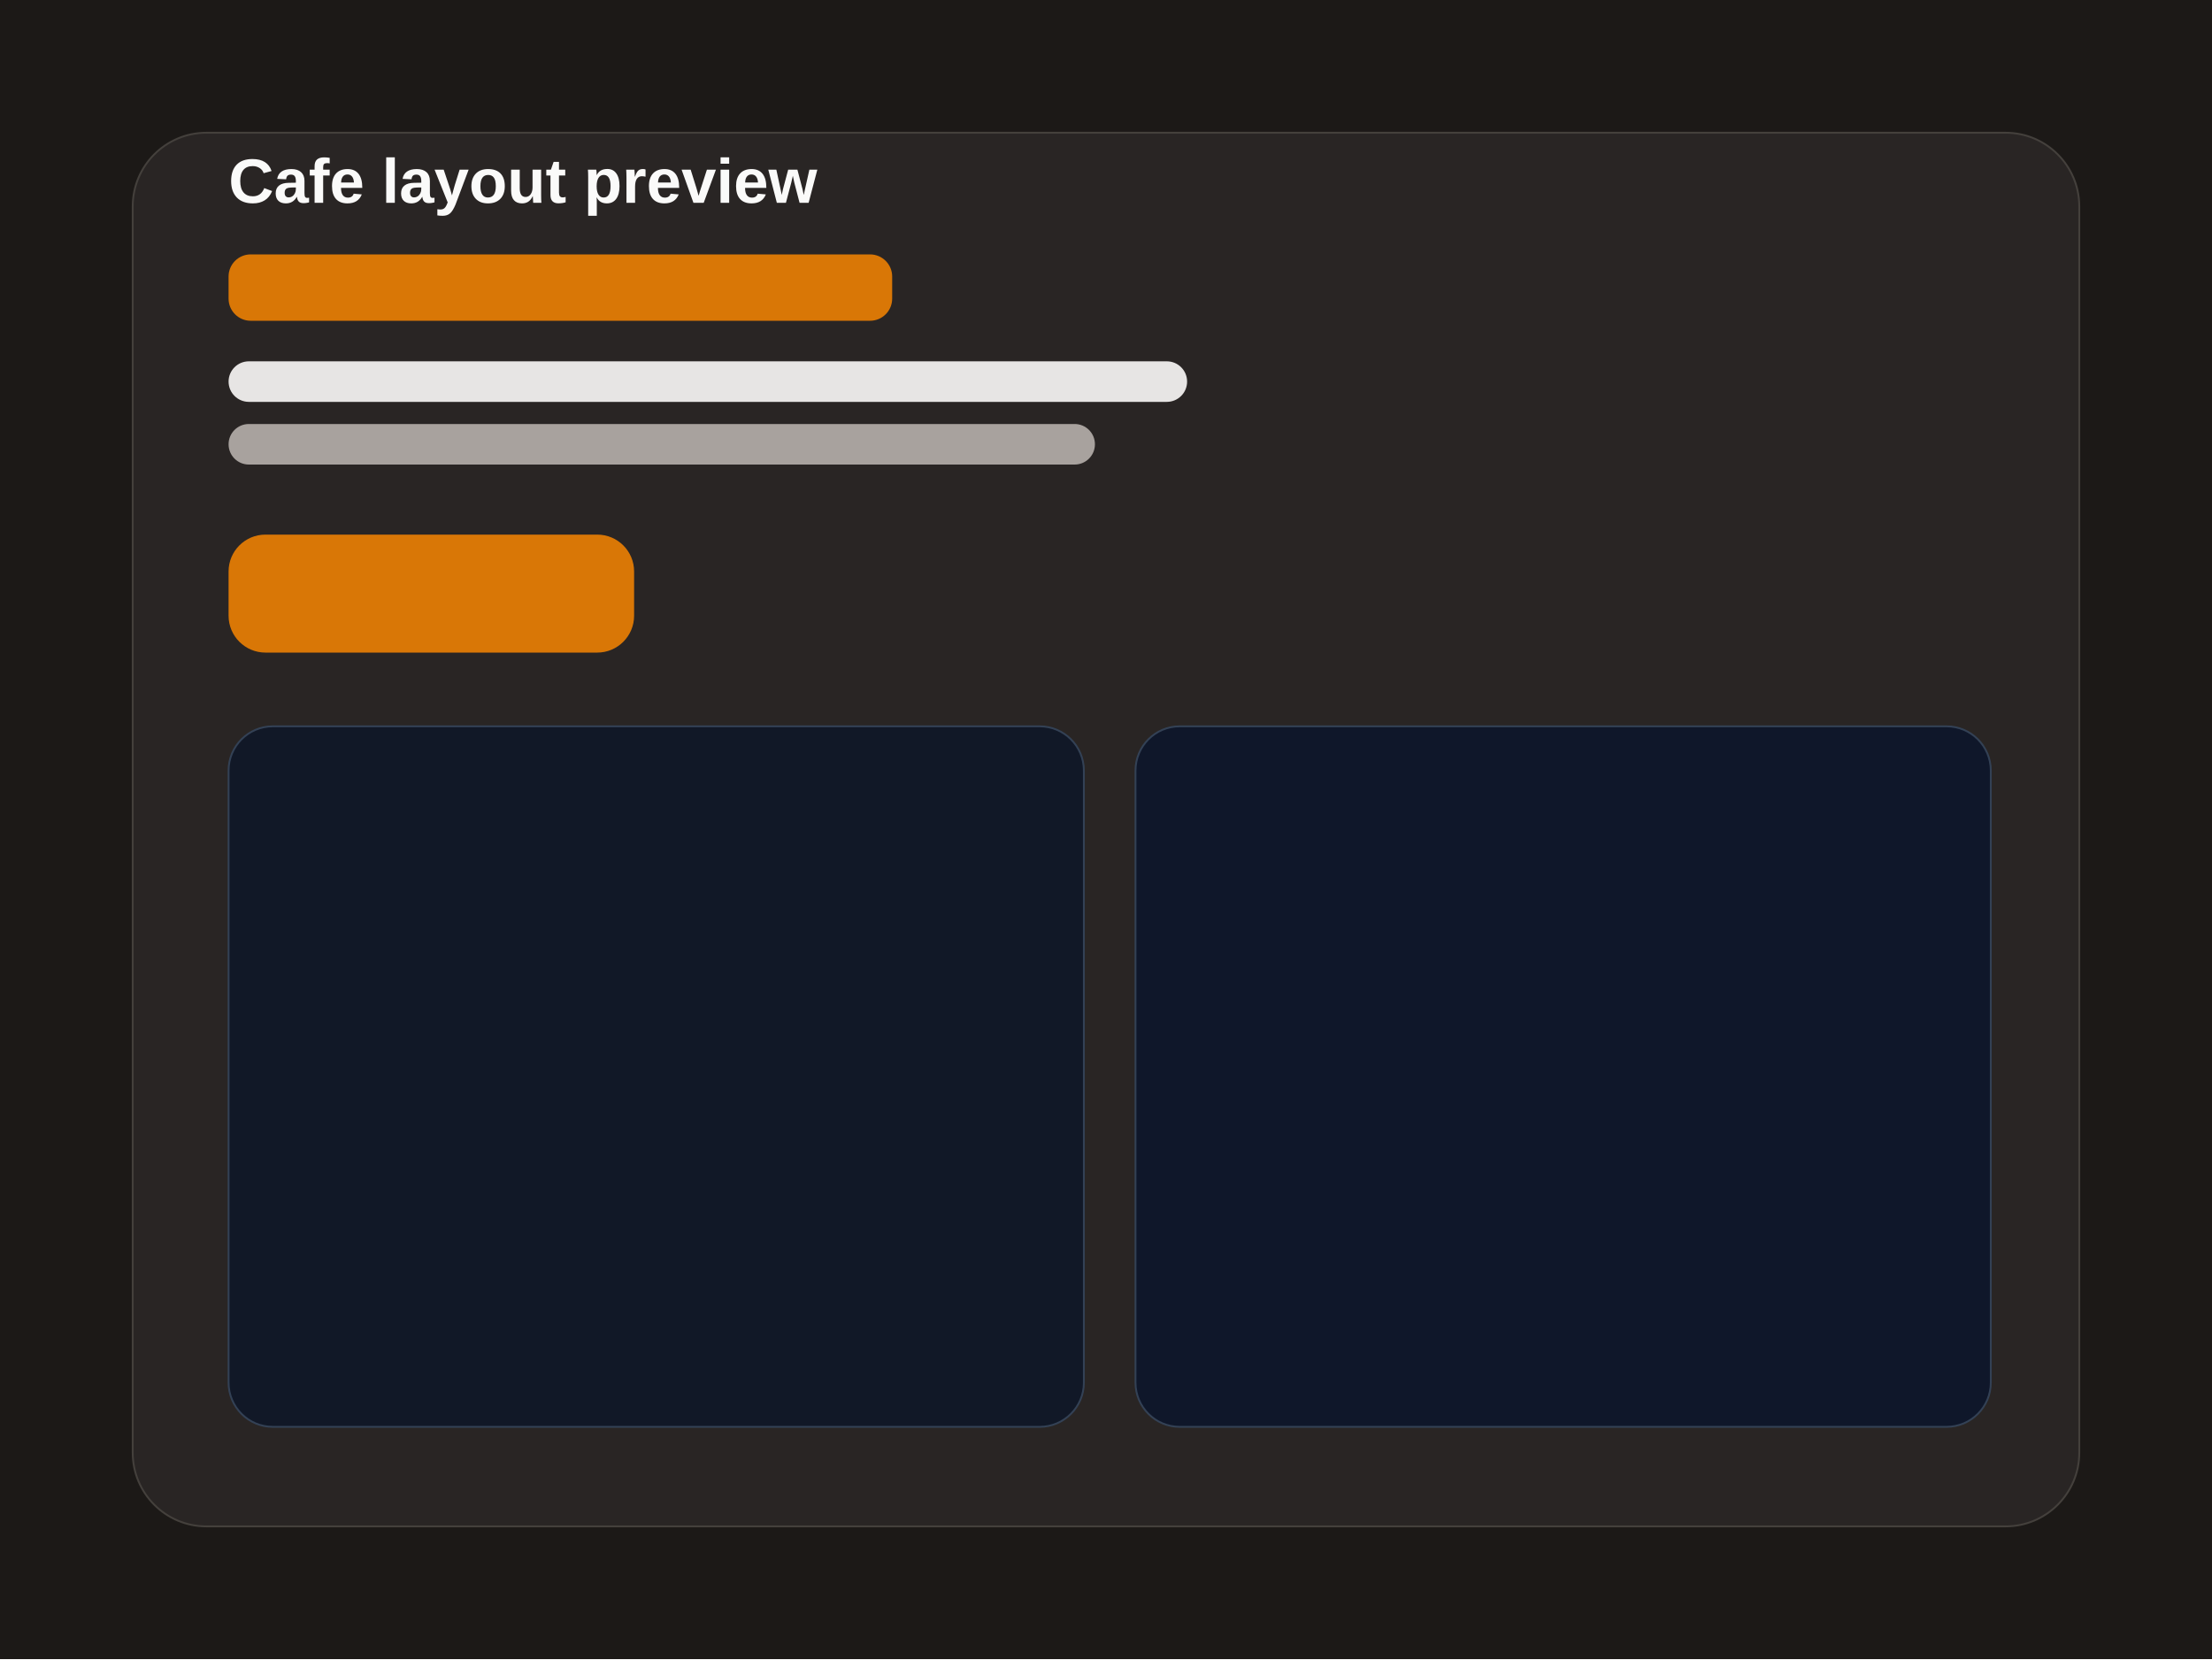
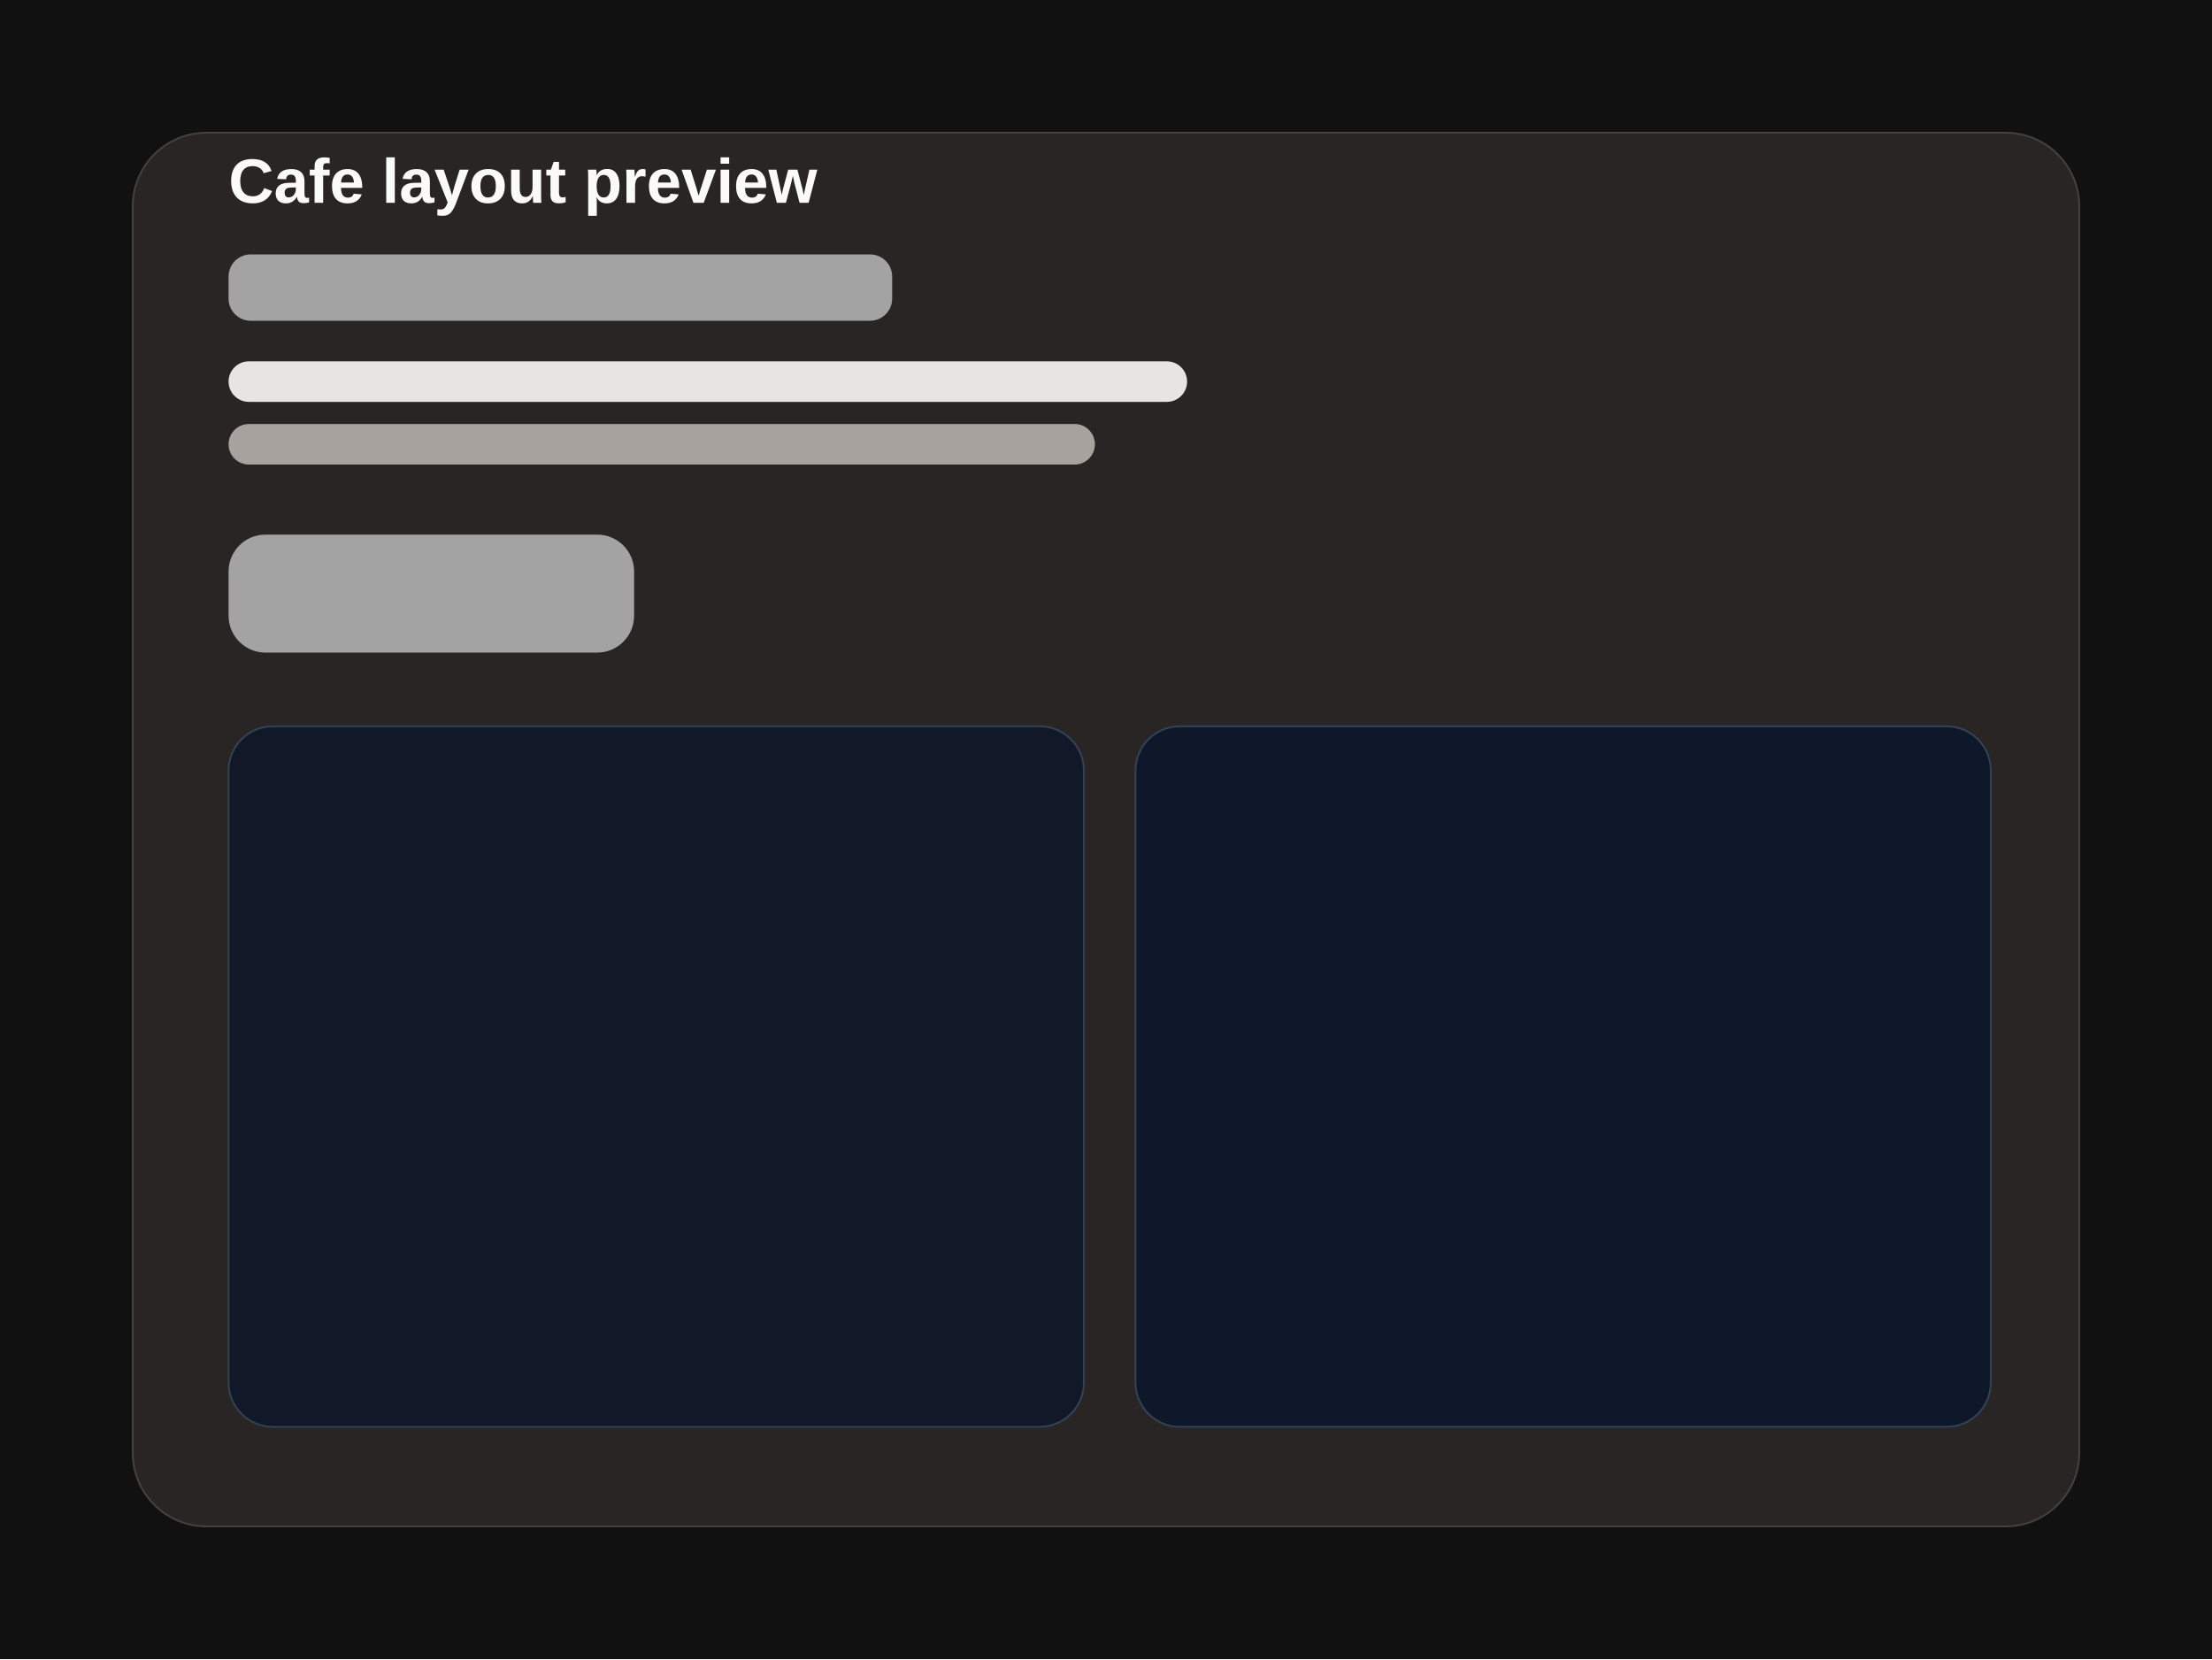
<svg xmlns="http://www.w3.org/2000/svg" width="1200" height="900" viewBox="0 0 1200 900" fill="none">
-   <rect width="1200" height="900" fill="#1c1917" />
+   <rect width="1200" height="900" fill="#111111" />
  <rect x="72" y="72" width="1056" height="756" rx="40" fill="#292524" stroke="#44403c" />
-   <rect x="124" y="138" width="360" height="36" rx="12" fill="#d97706" />
+   <rect x="124" y="138" width="360" height="36" rx="12" fill="#a3a3a3" />
  <rect x="124" y="196" width="520" height="22" rx="11" fill="#e7e5e4" />
  <rect x="124" y="230" width="470" height="22" rx="11" fill="#a8a29e" />
-   <rect x="124" y="290" width="220" height="64" rx="20" fill="#d97706" />
+   <rect x="124" y="290" width="220" height="64" rx="20" fill="#a3a3a3" />
  <rect x="124" y="394" width="464" height="380" rx="24" fill="#111827" stroke="#334155" />
  <rect x="616" y="394" width="464" height="380" rx="24" fill="#0f172a" stroke="#334155" />
  <text x="124" y="110" fill="#fafaf9" font-size="34" font-family="Arial, Helvetica, sans-serif" font-weight="700">Cafe layout preview</text>
</svg>
